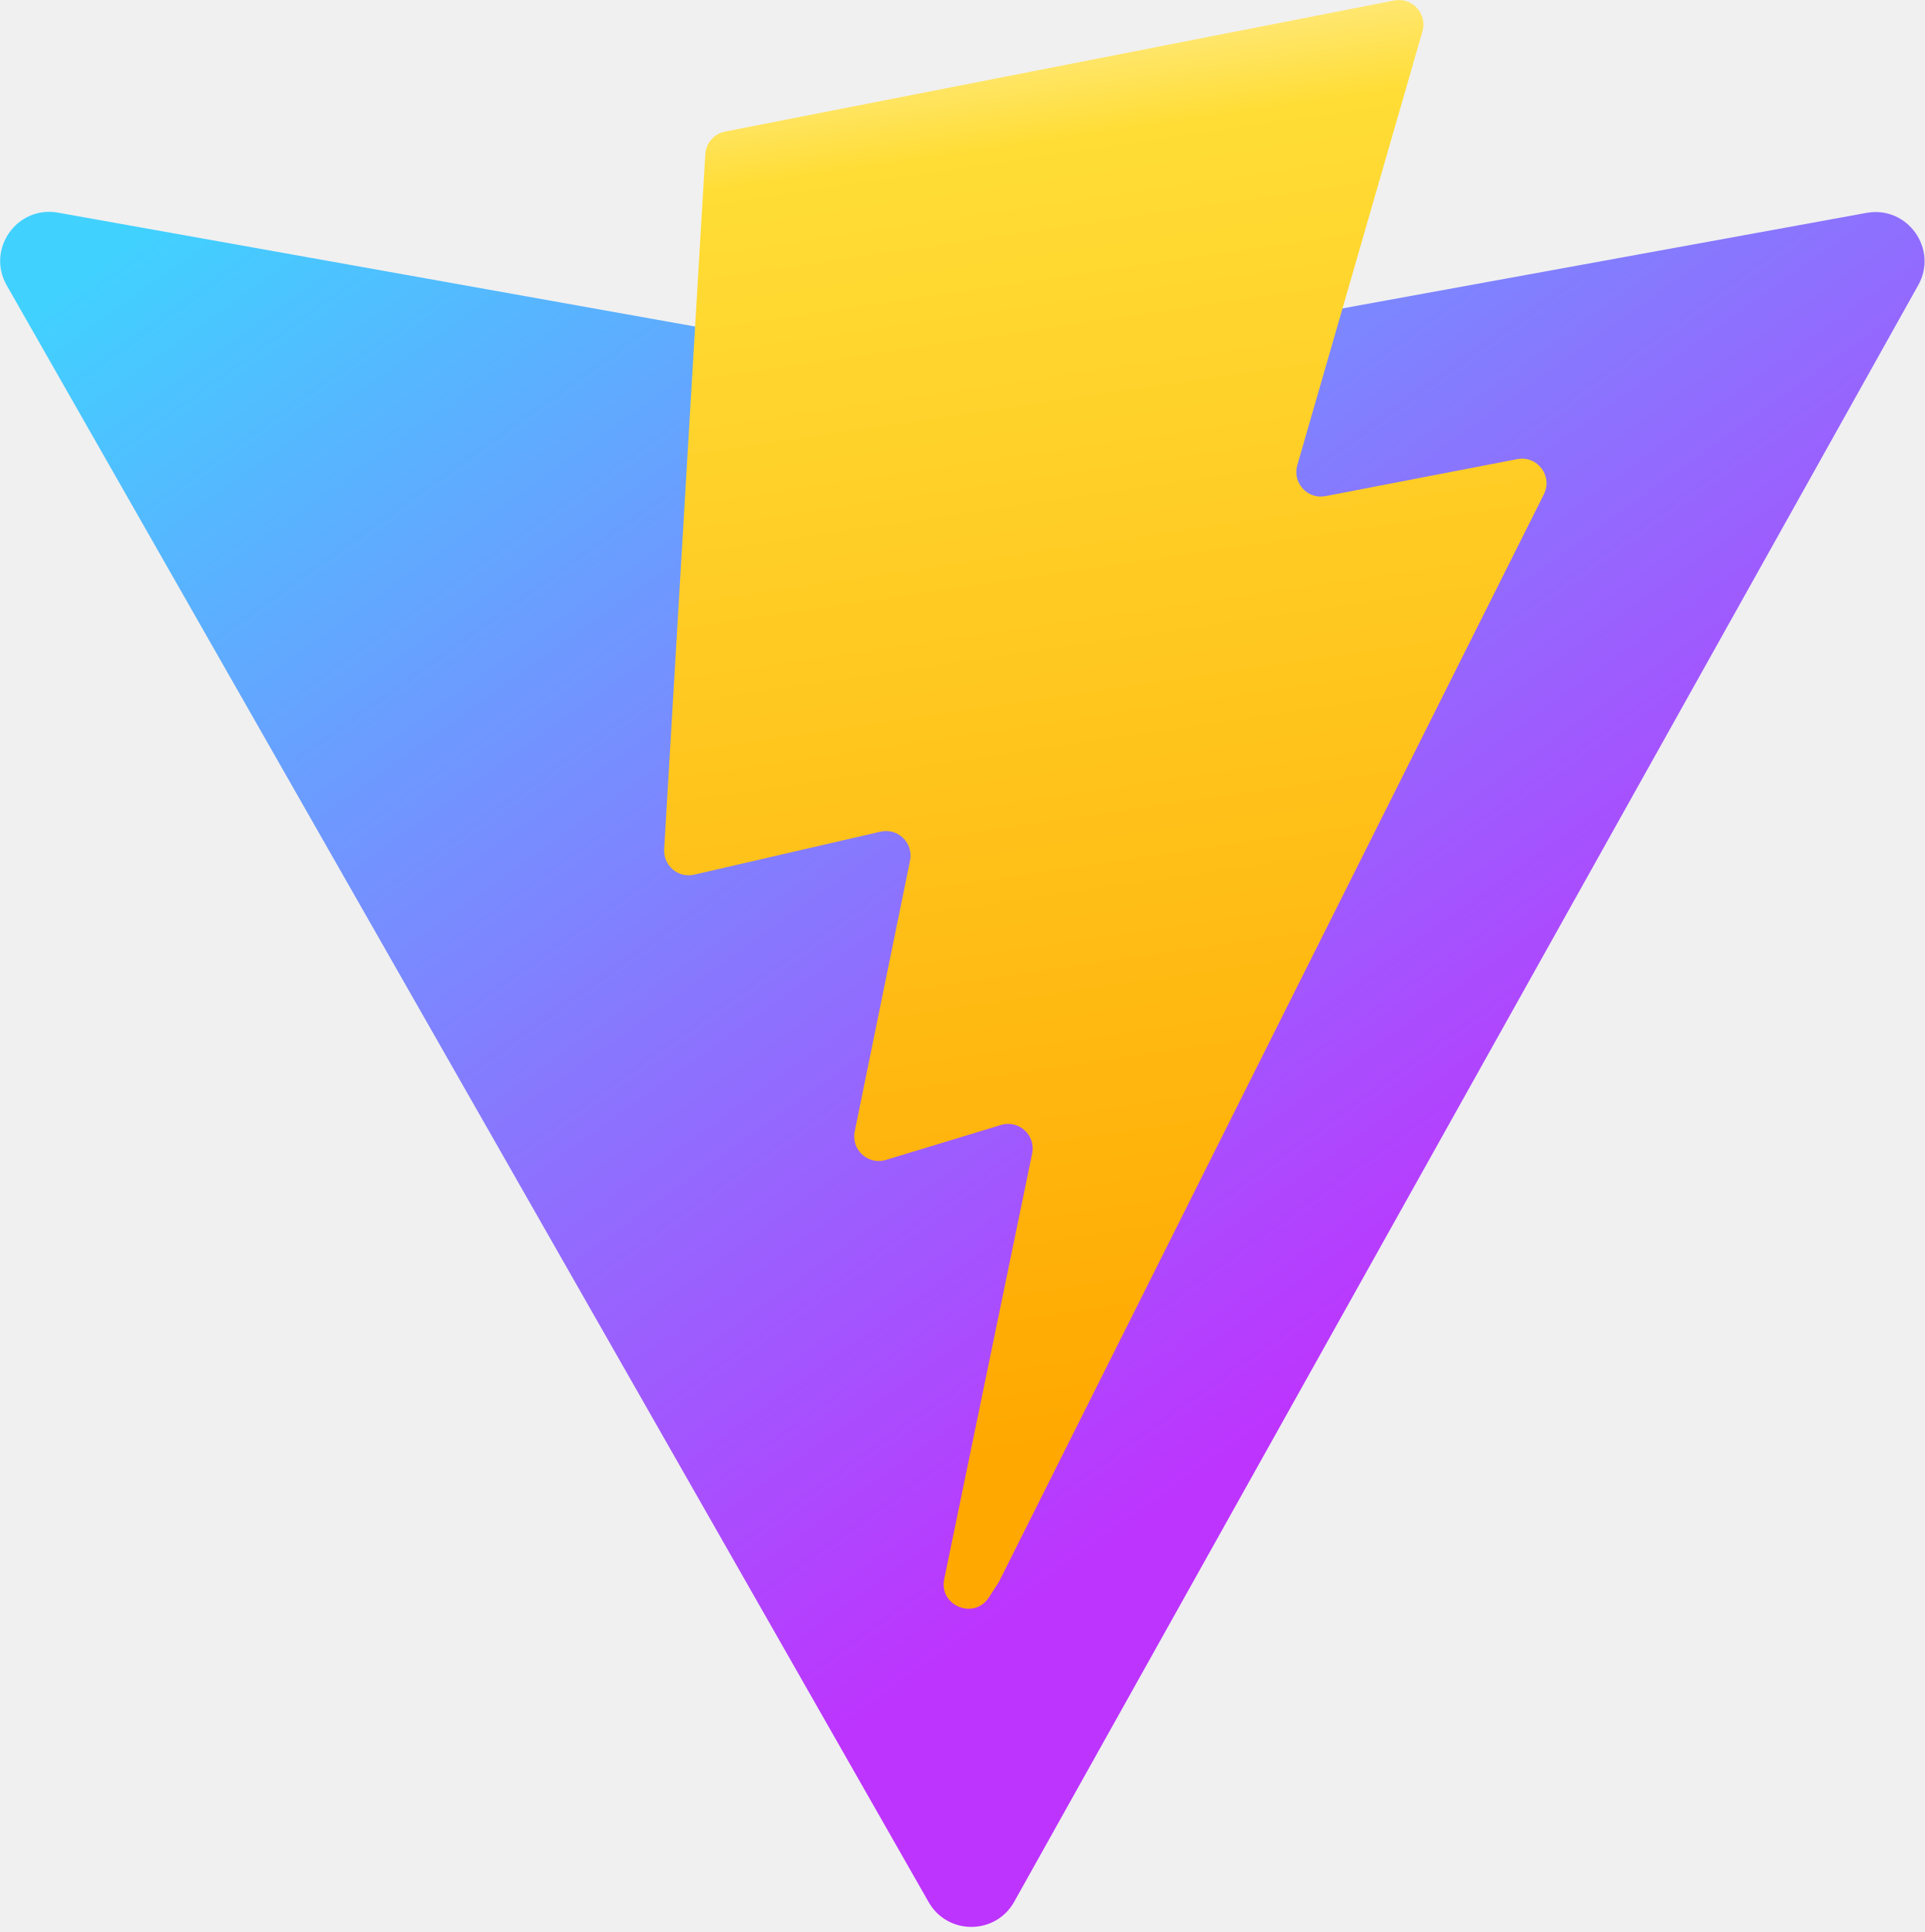
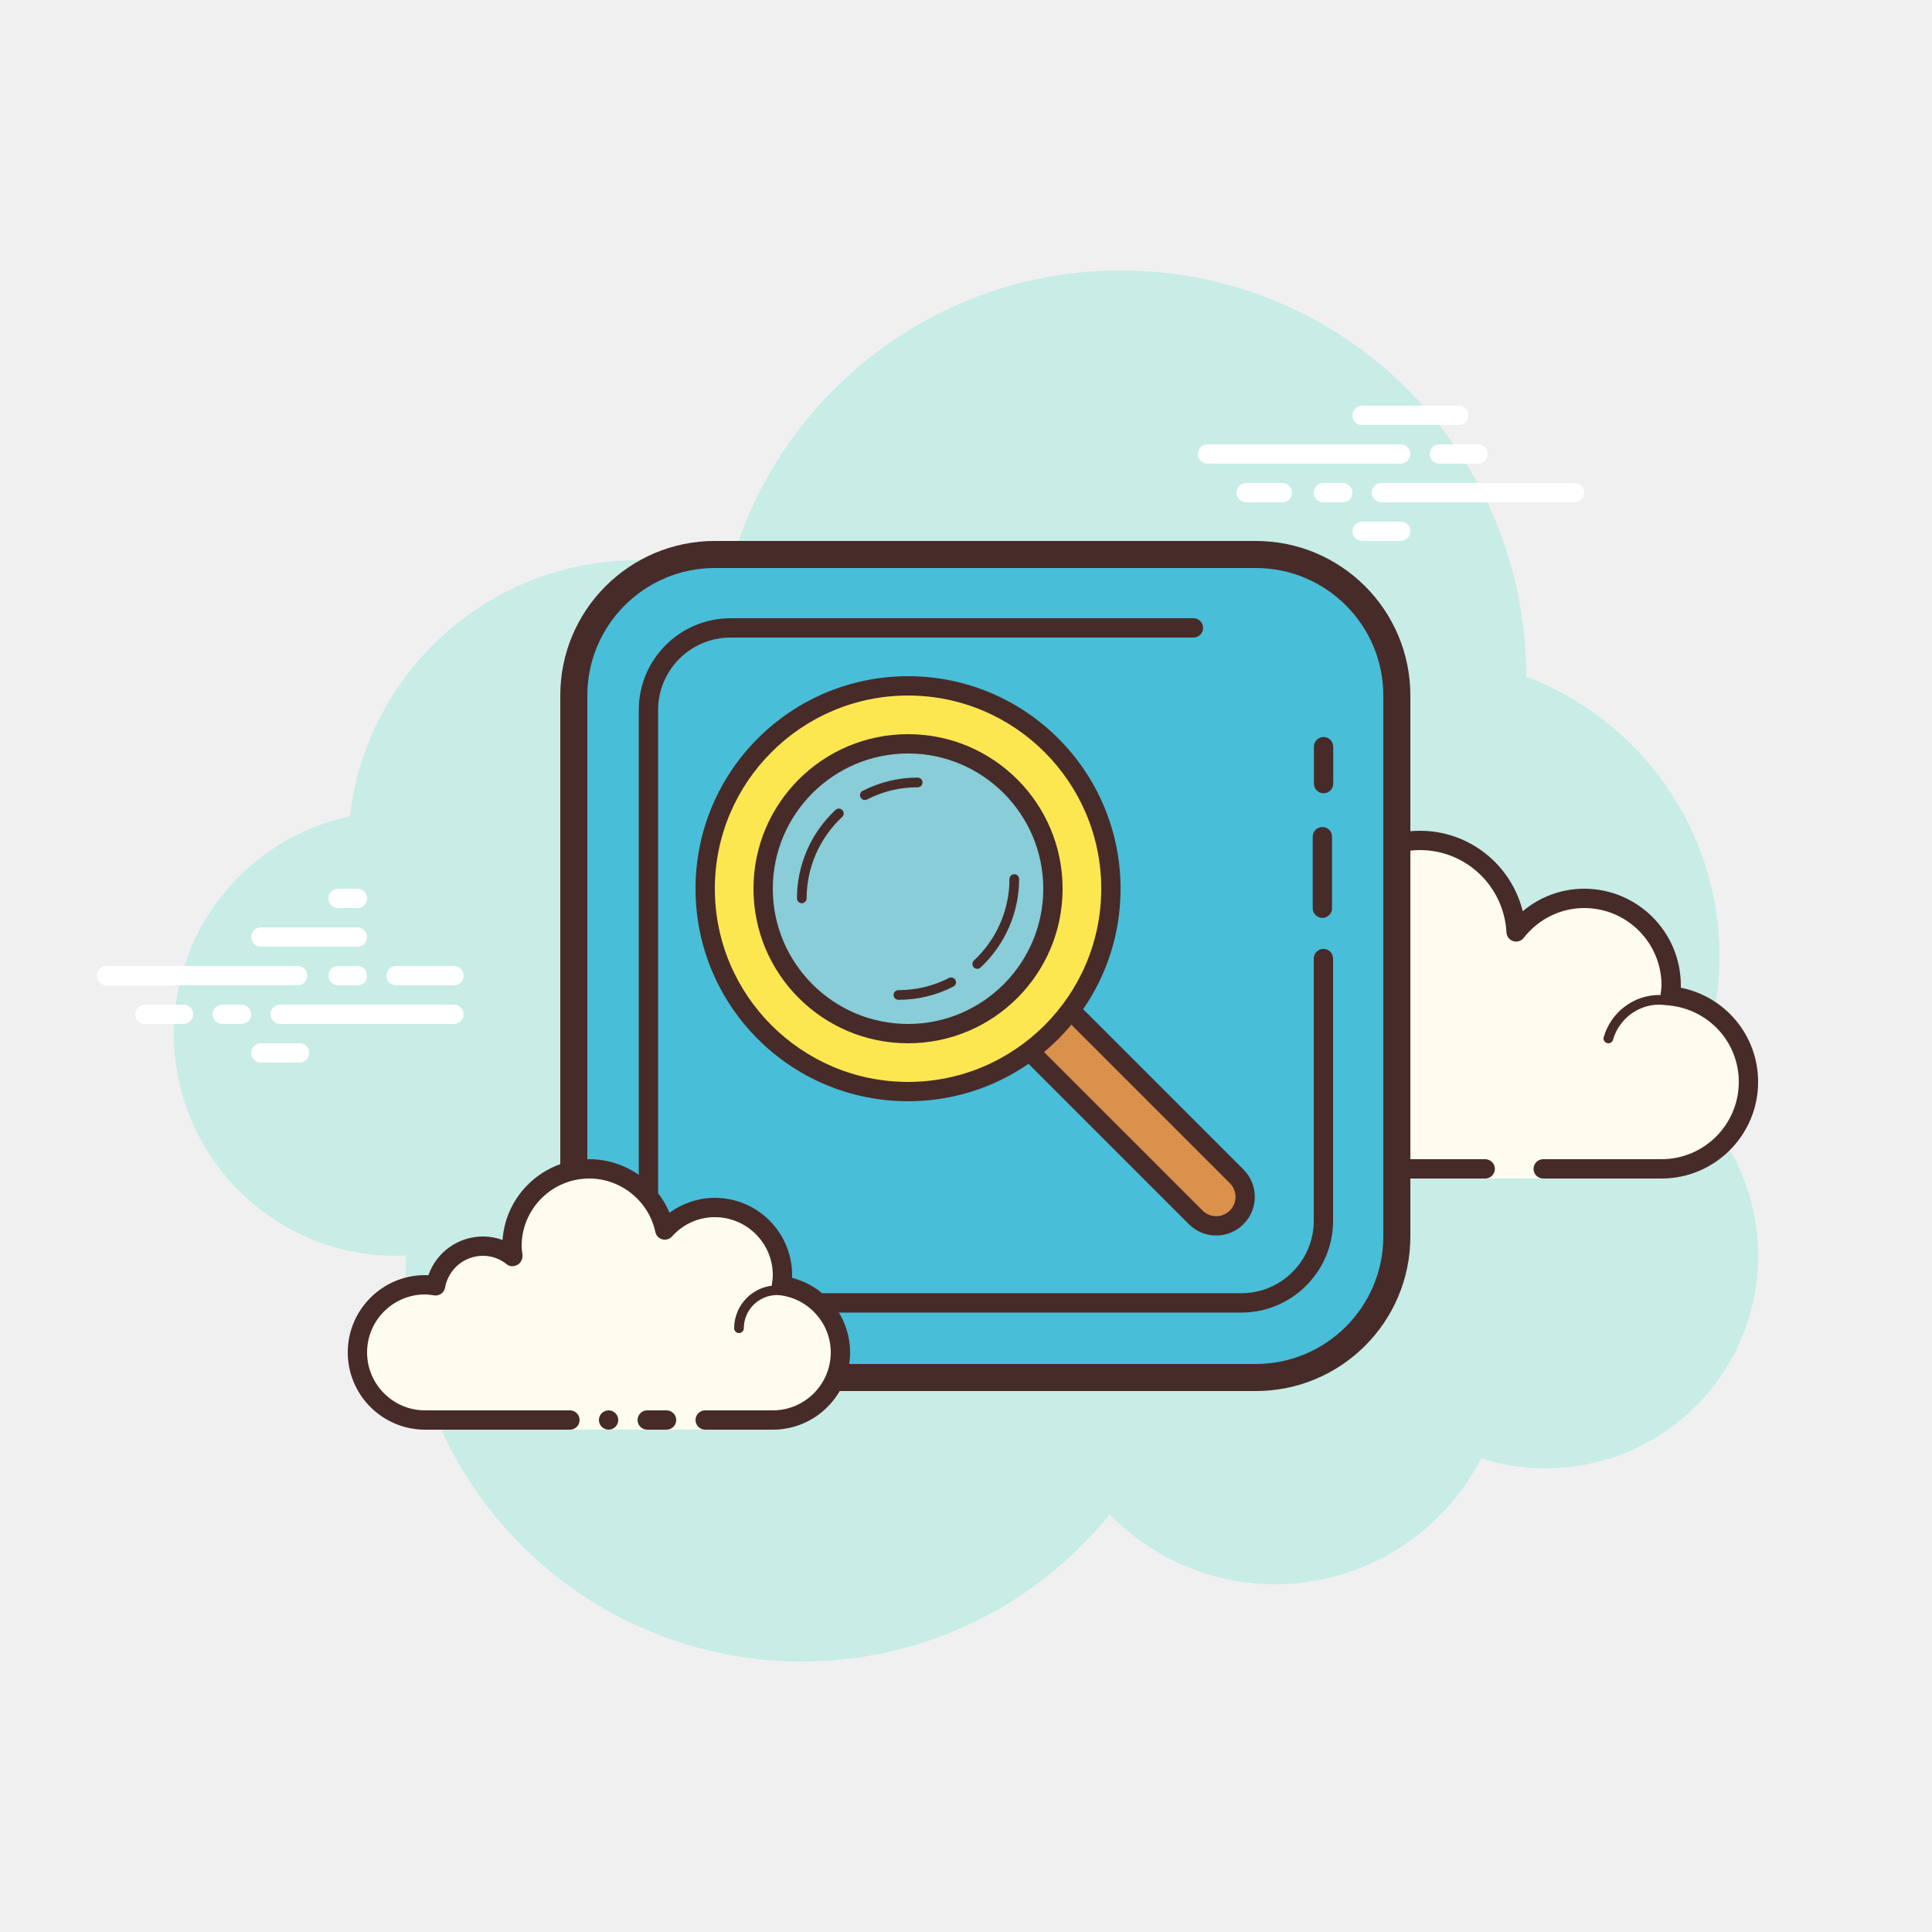
- <svg xmlns="http://www.w3.org/2000/svg" aria-hidden="true" role="img" class="iconify iconify--logos" width="31.88" height="32" preserveAspectRatio="xMidYMid meet" viewBox="0 0 256 257">
-   <defs>
-     <linearGradient id="IconifyId1813088fe1fbc01fb466" x1="-.828%" x2="57.636%" y1="7.652%" y2="78.411%">
-       <stop offset="0%" stop-color="#41D1FF" />
-       <stop offset="100%" stop-color="#BD34FE" />
-     </linearGradient>
-     <linearGradient id="IconifyId1813088fe1fbc01fb467" x1="43.376%" x2="50.316%" y1="2.242%" y2="89.03%">
-       <stop offset="0%" stop-color="#FFEA83" />
-       <stop offset="8.333%" stop-color="#FFDD35" />
-       <stop offset="100%" stop-color="#FFA800" />
-     </linearGradient>
-   </defs>
-   <path fill="url(#IconifyId1813088fe1fbc01fb466)" d="M255.153 37.938L134.897 252.976c-2.483 4.44-8.862 4.466-11.382.048L.875 37.958c-2.746-4.814 1.371-10.646 6.827-9.67l120.385 21.517a6.537 6.537 0 0 0 2.322-.004l117.867-21.483c5.438-.991 9.574 4.796 6.877 9.62Z" />
-   <path fill="url(#IconifyId1813088fe1fbc01fb467)" d="M185.432.063L96.44 17.501a3.268 3.268 0 0 0-2.634 3.014l-5.474 92.456a3.268 3.268 0 0 0 3.997 3.378l24.777-5.718c2.318-.535 4.413 1.507 3.936 3.838l-7.361 36.047c-.495 2.426 1.782 4.5 4.151 3.78l15.304-4.649c2.372-.72 4.652 1.36 4.15 3.788l-11.698 56.621c-.732 3.542 3.979 5.473 5.943 2.437l1.313-2.028l72.516-144.72c1.215-2.423-.88-5.186-3.54-4.672l-25.505 4.922c-2.396.462-4.435-1.77-3.759-4.114l16.646-57.705c.677-2.35-1.37-4.583-3.769-4.113Z" />
+ <svg xmlns="http://www.w3.org/2000/svg" viewBox="0 0 100 100" width="100px" height="100px">
+   <path fill="#c7ede6" d="M87.215,56.71C88.35,54.555,89,52.105,89,49.5c0-6.621-4.159-12.257-10.001-14.478 C78.999,35.015,79,35.008,79,35c0-11.598-9.402-21-21-21c-9.784,0-17.981,6.701-20.313,15.757C36.211,29.272,34.638,29,33,29 c-7.692,0-14.023,5.793-14.89,13.252C12.906,43.353,9,47.969,9,53.5C9,59.851,14.149,65,20.5,65c0.177,0,0.352-0.012,0.526-0.022 C21.022,65.153,21,65.324,21,65.5C21,76.822,30.178,86,41.5,86c6.437,0,12.175-2.972,15.934-7.614C59.612,80.611,62.64,82,66,82 c4.65,0,8.674-2.65,10.666-6.518C77.718,75.817,78.837,76,80,76c6.075,0,11-4.925,11-11C91,61.689,89.53,58.727,87.215,56.71z" />
+   <path fill="#fdfcef" d="M79.875,60.5c0,0,3.64,0,6.125,0s4.5-2.015,4.5-4.5c0-2.333-1.782-4.229-4.055-4.455 C86.467,51.364,86.5,51.187,86.5,51c0-2.485-2.015-4.5-4.5-4.5c-1.438,0-2.703,0.686-3.527,1.736 C78.333,45.6,76.171,43.5,73.5,43.5c-2.761,0-5,2.239-5,5c0,0.446,0.077,0.87,0.187,1.282C68.045,49.005,67.086,48.5,66,48.5 c-1.781,0-3.234,1.335-3.455,3.055C62.364,51.533,62.187,51.5,62,51.5c-2.485,0-4.5,2.015-4.5,4.5s2.015,4.5,4.5,4.5s9.5,0,9.5,0 h5.375V61h3V60.5z" />
+   <path fill="#472b29" d="M73.5,43c-3.033,0-5.5,2.467-5.5,5.5c0,0.016,0,0.031,0,0.047C67.398,48.192,66.71,48,66,48 c-1.831,0-3.411,1.261-3.858,3.005C62.095,51.002,62.048,51,62,51c-2.757,0-5,2.243-5,5s2.243,5,5,5h14.875 c0.276,0,0.5-0.224,0.5-0.5s-0.224-0.5-0.5-0.5H62c-2.206,0-4-1.794-4-4s1.794-4,4-4c0.117,0,0.23,0.017,0.343,0.032l0.141,0.019 c0.021,0.003,0.041,0.004,0.062,0.004c0.246,0,0.462-0.185,0.495-0.437C63.232,50.125,64.504,49,66,49 c0.885,0,1.723,0.401,2.301,1.1c0.098,0.118,0.241,0.182,0.386,0.182c0.078,0,0.156-0.018,0.228-0.056 c0.209-0.107,0.314-0.346,0.254-0.573C69.054,49.218,69,48.852,69,48.5c0-2.481,2.019-4.5,4.5-4.5 c2.381,0,4.347,1.872,4.474,4.263c0.011,0.208,0.15,0.387,0.349,0.45c0.05,0.016,0.101,0.024,0.152,0.024 c0.15,0,0.296-0.069,0.392-0.192C79.638,47.563,80.779,47,82,47c2.206,0,4,1.794,4,4c0,0.117-0.017,0.23-0.032,0.343l-0.019,0.141 c-0.016,0.134,0.022,0.268,0.106,0.373c0.084,0.105,0.207,0.172,0.34,0.185C88.451,52.247,90,53.949,90,56c0,2.206-1.794,4-4,4 h-6.125c-0.276,0-0.5,0.224-0.5,0.5s0.224,0.5,0.5,0.5H86c2.757,0,5-2.243,5-5c0-2.397-1.689-4.413-4.003-4.877 C86.999,51.082,87,51.041,87,51c0-2.757-2.243-5-5-5c-1.176,0-2.293,0.416-3.183,1.164C78.219,44.76,76.055,43,73.5,43L73.5,43z" />
+   <path fill="#472b29" d="M72 50c-1.403 0-2.609.999-2.913 2.341C68.72 52.119 68.301 52 67.875 52c-1.202 0-2.198.897-2.353 2.068C65.319 54.022 65.126 54 64.938 54c-1.529 0-2.811 1.2-2.918 2.732C62.01 56.87 62.114 56.99 62.251 57c.006 0 .012 0 .018 0 .13 0 .24-.101.249-.232.089-1.271 1.151-2.268 2.419-2.268.229 0 .47.042.738.127.022.007.045.01.067.01.055 0 .11-.02.156-.054C65.962 54.537 66 54.455 66 54.375c0-1.034.841-1.875 1.875-1.875.447 0 .885.168 1.231.473.047.041.106.063.165.063.032 0 .063-.006.093-.019.088-.035.148-.117.155-.212C69.623 51.512 70.712 50.5 72 50.5c.208 0 .425.034.682.107.023.007.047.01.07.01.109 0 .207-.073.239-.182.038-.133-.039-.271-.172-.309C72.517 50.04 72.256 50 72 50L72 50zM85.883 51.5c-1.326 0-2.508.897-2.874 2.182-.038.133.039.271.172.309C83.205 53.997 83.228 54 83.25 54c.109 0 .209-.072.24-.182C83.795 52.748 84.779 52 85.883 52c.117 0 .23.014.342.029.012.002.023.003.035.003.121 0 .229-.092.246-.217.019-.137-.077-.263-.214-.281C86.158 51.516 86.022 51.5 85.883 51.5L85.883 51.5z" />
+   <path fill="#fff" d="M15.405 51H5.5C5.224 51 5 50.776 5 50.5S5.224 50 5.5 50h9.905c.276 0 .5.224.5.5S15.682 51 15.405 51zM18.5 51h-1c-.276 0-.5-.224-.5-.5s.224-.5.5-.5h1c.276 0 .5.224.5.5S18.777 51 18.5 51zM23.491 53H14.5c-.276 0-.5-.224-.5-.5s.224-.5.5-.5h8.991c.276 0 .5.224.5.5S23.767 53 23.491 53zM12.5 53h-1c-.276 0-.5-.224-.5-.5s.224-.5.5-.5h1c.276 0 .5.224.5.5S12.777 53 12.5 53zM9.5 53h-2C7.224 53 7 52.776 7 52.5S7.224 52 7.5 52h2c.276 0 .5.224.5.5S9.777 53 9.5 53zM15.5 55h-2c-.276 0-.5-.224-.5-.5s.224-.5.5-.5h2c.276 0 .5.224.5.5S15.776 55 15.5 55zM18.5 46c-.177 0-.823 0-1 0-.276 0-.5.224-.5.5 0 .276.224.5.5.5.177 0 .823 0 1 0 .276 0 .5-.224.5-.5C19 46.224 18.776 46 18.5 46zM18.5 48c-.177 0-4.823 0-5 0-.276 0-.5.224-.5.5 0 .276.224.5.5.5.177 0 4.823 0 5 0 .276 0 .5-.224.5-.5C19 48.224 18.776 48 18.5 48zM23.5 50c-.177 0-2.823 0-3 0-.276 0-.5.224-.5.5 0 .276.224.5.5.5.177 0 2.823 0 3 0 .276 0 .5-.224.5-.5C24 50.224 23.776 50 23.5 50zM72.5 24h-10c-.276 0-.5-.224-.5-.5s.224-.5.5-.5h10c.276 0 .5.224.5.5S72.776 24 72.5 24zM76.5 24h-2c-.276 0-.5-.224-.5-.5s.224-.5.5-.5h2c.276 0 .5.224.5.5S76.776 24 76.5 24zM81.5 26h-10c-.276 0-.5-.224-.5-.5s.224-.5.5-.5h10c.276 0 .5.224.5.5S81.777 26 81.5 26zM69.5 26h-1c-.276 0-.5-.224-.5-.5s.224-.5.5-.5h1c.276 0 .5.224.5.5S69.776 26 69.5 26zM66.375 26H64.5c-.276 0-.5-.224-.5-.5s.224-.5.5-.5h1.875c.276 0 .5.224.5.5S66.651 26 66.375 26zM75.5 22h-5c-.276 0-.5-.224-.5-.5s.224-.5.5-.5h5c.276 0 .5.224.5.5S75.777 22 75.5 22zM72.5 28h-2c-.276 0-.5-.224-.5-.5s.224-.5.5-.5h2c.276 0 .5.224.5.5S72.776 28 72.5 28z" />
+   <g>
+     <path fill="#48bed8" d="M37,71.3c-4.025,0-7.3-3.274-7.3-7.3V36c0-4.025,3.274-7.3,7.3-7.3h28c4.025,0,7.3,3.274,7.3,7.3 v28c0,4.025-3.274,7.3-7.3,7.3H37z" />
+     <path fill="#472b29" d="M65,29.4c3.639,0,6.6,2.961,6.6,6.6v28c0,3.639-2.961,6.6-6.6,6.6H37c-3.639,0-6.6-2.961-6.6-6.6 V36c0-3.639,2.961-6.6,6.6-6.6H65 M65,28H37c-4.418,0-8,3.582-8,8v28c0,4.418,3.582,8,8,8h28c4.418,0,8-3.582,8-8V36 C73,31.582,69.418,28,65,28L65,28z" />
+   </g>
+   <g>
+     <path fill="#472b29" d="M68.446,47.511c-0.276,0-0.5-0.224-0.5-0.5v-3.706c0-0.276,0.224-0.5,0.5-0.5s0.5,0.224,0.5,0.5 v3.706C68.946,47.287,68.722,47.511,68.446,47.511z" />
+   </g>
+   <g>
+     <path fill="#472b29" d="M68.508,41.06c-0.276,0-0.5-0.224-0.5-0.5v-1.913c0-0.276,0.224-0.5,0.5-0.5s0.5,0.224,0.5,0.5 v1.913C69.008,40.836,68.785,41.06,68.508,41.06z" />
+   </g>
+   <g>
+     <path fill="#472b29" d="M64.251,67.938H37.812c-2.619,0-4.749-2.131-4.749-4.749V36.749c0-2.618,2.13-4.749,4.749-4.749 h23.96c0.276,0,0.5,0.224,0.5,0.5s-0.224,0.5-0.5,0.5h-23.96c-2.067,0-3.749,1.682-3.749,3.749v26.439 c0,2.067,1.682,3.749,3.749,3.749h26.439c2.067,0,3.749-1.682,3.749-3.749V49.614c0-0.276,0.224-0.5,0.5-0.5s0.5,0.224,0.5,0.5 v13.574C69,65.807,66.87,67.938,64.251,67.938z" />
+   </g>
+   <g>
+     <path fill="#fdfcef" d="M36.5,73.5c0,0,1.567,0,3.5,0s3.5-1.567,3.5-3.5c0-1.781-1.335-3.234-3.055-3.455 C40.473,66.366,40.5,66.187,40.5,66c0-1.933-1.567-3.5-3.5-3.5c-1.032,0-1.95,0.455-2.59,1.165 c-0.384-1.808-1.987-3.165-3.91-3.165c-2.209,0-4,1.791-4,4c0,0.191,0.03,0.374,0.056,0.558C26.128,64.714,25.592,64.5,25,64.5 c-1.228,0-2.245,0.887-2.455,2.055C22.366,66.527,22.187,66.5,22,66.5c-1.933,0-3.5,1.567-3.5,3.5s1.567,3.5,3.5,3.5s7.5,0,7.5,0 V74h7V73.5z" />
+     <path fill="#472b29" d="M38.25 69C38.112 69 38 68.888 38 68.75c0-1.223.995-2.218 2.218-2.218.034.009.737-.001 1.244.136.133.036.212.173.176.306-.036.134-.173.213-.306.176-.444-.12-1.1-.12-1.113-.118-.948 0-1.719.771-1.719 1.718C38.5 68.888 38.388 69 38.25 69zM31.5 73A.5.5 0 1 0 31.5 74 .5.5 0 1 0 31.5 73z" />
+     <path fill="#472b29" d="M40,74h-3.5c-0.276,0-0.5-0.224-0.5-0.5s0.224-0.5,0.5-0.5H40c1.654,0,3-1.346,3-3 c0-1.496-1.125-2.768-2.618-2.959c-0.134-0.018-0.255-0.088-0.336-0.196s-0.115-0.244-0.094-0.377C39.975,66.314,40,66.16,40,66 c0-1.654-1.346-3-3-3c-0.85,0-1.638,0.355-2.219,1c-0.125,0.139-0.321,0.198-0.5,0.148c-0.182-0.049-0.321-0.195-0.36-0.379 C33.58,62.165,32.141,61,30.5,61c-1.93,0-3.5,1.57-3.5,3.5c0,0.143,0.021,0.28,0.041,0.418c0.029,0.203-0.063,0.438-0.242,0.54 c-0.179,0.102-0.396,0.118-0.556-0.01C25.878,65.155,25.449,65,25,65c-0.966,0-1.792,0.691-1.963,1.644 c-0.048,0.267-0.296,0.446-0.569,0.405C22.314,67.025,22.16,67,22,67c-1.654,0-3,1.346-3,3s1.346,3,3,3h7.5 c0.276,0,0.5,0.224,0.5,0.5S29.776,74,29.5,74H22c-2.206,0-4-1.794-4-4s1.794-4,4-4c0.059,0,0.116,0.002,0.174,0.006 C22.588,64.82,23.711,64,25,64c0.349,0,0.689,0.061,1.011,0.18C26.176,61.847,28.126,60,30.5,60c1.831,0,3.466,1.127,4.153,2.774 C35.333,62.276,36.155,62,37,62c2.206,0,4,1.794,4,4c0,0.048-0.001,0.095-0.004,0.142C42.739,66.59,44,68.169,44,70 C44,72.206,42.206,74,40,74z" />
+     <path fill="#472b29" d="M34.5,73c-0.159,0-0.841,0-1,0c-0.276,0-0.5,0.224-0.5,0.5c0,0.276,0.224,0.5,0.5,0.5 c0.159,0,0.841,0,1,0c0.276,0,0.5-0.224,0.5-0.5C35,73.224,34.776,73,34.5,73z" />
+   </g>
+   <g>
+     <path fill="#da914b" d="M62.95,63.449c-0.401,0-0.777-0.155-1.061-0.438l-9.899-9.899c-0.585-0.585-0.585-1.537,0-2.122 c0.283-0.283,0.66-0.438,1.061-0.438s0.777,0.155,1.061,0.438l9.899,9.899c0.585,0.585,0.585,1.537,0,2.122 C63.727,63.294,63.351,63.449,62.95,63.449z" />
+     <path fill="#472b29" d="M53.05,51.05c0.267,0,0.518,0.104,0.707,0.293l9.9,9.899c0.189,0.189,0.293,0.44,0.293,0.707 s-0.104,0.518-0.293,0.707c-0.189,0.189-0.44,0.293-0.707,0.293s-0.518-0.104-0.707-0.293l-9.9-9.899 c-0.189-0.189-0.293-0.44-0.293-0.707s0.104-0.518,0.293-0.707C52.532,51.154,52.783,51.05,53.05,51.05 M53.05,50.05 c-0.512,0-1.024,0.195-1.414,0.586c-0.781,0.781-0.781,2.047,0,2.828l9.899,9.899c0.391,0.391,0.902,0.586,1.414,0.586 s1.024-0.195,1.414-0.586c0.781-0.781,0.781-2.047,0-2.828l-9.899-9.899C54.074,50.246,53.562,50.05,53.05,50.05L53.05,50.05z" />
+   </g>
+   <g>
+     <path fill="#fde751" d="M47 35.5A10.5 10.5 0 1 0 47 56.5A10.5 10.5 0 1 0 47 35.5Z" />
+     <path fill="#472b29" d="M47,36c5.514,0,10,4.486,10,10s-4.486,10-10,10s-10-4.486-10-10S41.486,36,47,36 M47,35 c-6.075,0-11,4.925-11,11s4.925,11,11,11s11-4.925,11-11S53.075,35,47,35L47,35z" />
+   </g>
+   <g>
+     <path fill="#88cdd7" d="M47 38.5A7.5 7.5 0 1 0 47 53.5A7.5 7.5 0 1 0 47 38.5Z" />
+     <path fill="#472b29" d="M47,39c3.86,0,7,3.14,7,7s-3.14,7-7,7s-7-3.14-7-7S43.14,39,47,39 M47,38c-4.418,0-8,3.582-8,8 s3.582,8,8,8s8-3.582,8-8S51.418,38,47,38L47,38z" />
+   </g>
+   <g>
+     <path fill="#472b29" d="M41.5,46.75c-0.138,0-0.25-0.112-0.25-0.25c0-1.732,0.729-3.401,1.999-4.581 c0.101-0.093,0.258-0.089,0.353,0.014c0.094,0.101,0.088,0.259-0.013,0.354c-1.168,1.084-1.838,2.62-1.838,4.214 C41.75,46.638,41.638,46.75,41.5,46.75z" />
+   </g>
+   <g>
+     <path fill="#472b29" d="M44.766,41.407c-0.091,0-0.178-0.05-0.223-0.136c-0.063-0.123-0.014-0.273,0.109-0.337 c0.887-0.454,1.845-0.685,2.848-0.685c0.138,0,0.25,0.112,0.25,0.25s-0.112,0.25-0.25,0.25c-0.923,0-1.804,0.212-2.62,0.63 C44.844,41.398,44.805,41.407,44.766,41.407z" />
+   </g>
+   <g>
+     <path fill="#472b29" d="M50.582,50.147c-0.067,0-0.134-0.026-0.183-0.08c-0.094-0.101-0.088-0.259,0.013-0.354 c1.168-1.084,1.838-2.62,1.838-4.214c0-0.138,0.112-0.25,0.25-0.25s0.25,0.112,0.25,0.25c0,1.732-0.729,3.401-1.999,4.581 C50.704,50.125,50.643,50.147,50.582,50.147z" />
+   </g>
+   <g>
+     <path fill="#472b29" d="M46.5,51.75c-0.138,0-0.25-0.112-0.25-0.25s0.112-0.25,0.25-0.25c0.923,0,1.804-0.212,2.62-0.63 c0.122-0.06,0.273-0.014,0.336,0.108c0.063,0.123,0.014,0.273-0.109,0.337C48.461,51.52,47.502,51.75,46.5,51.75z" />
+   </g>
</svg>
